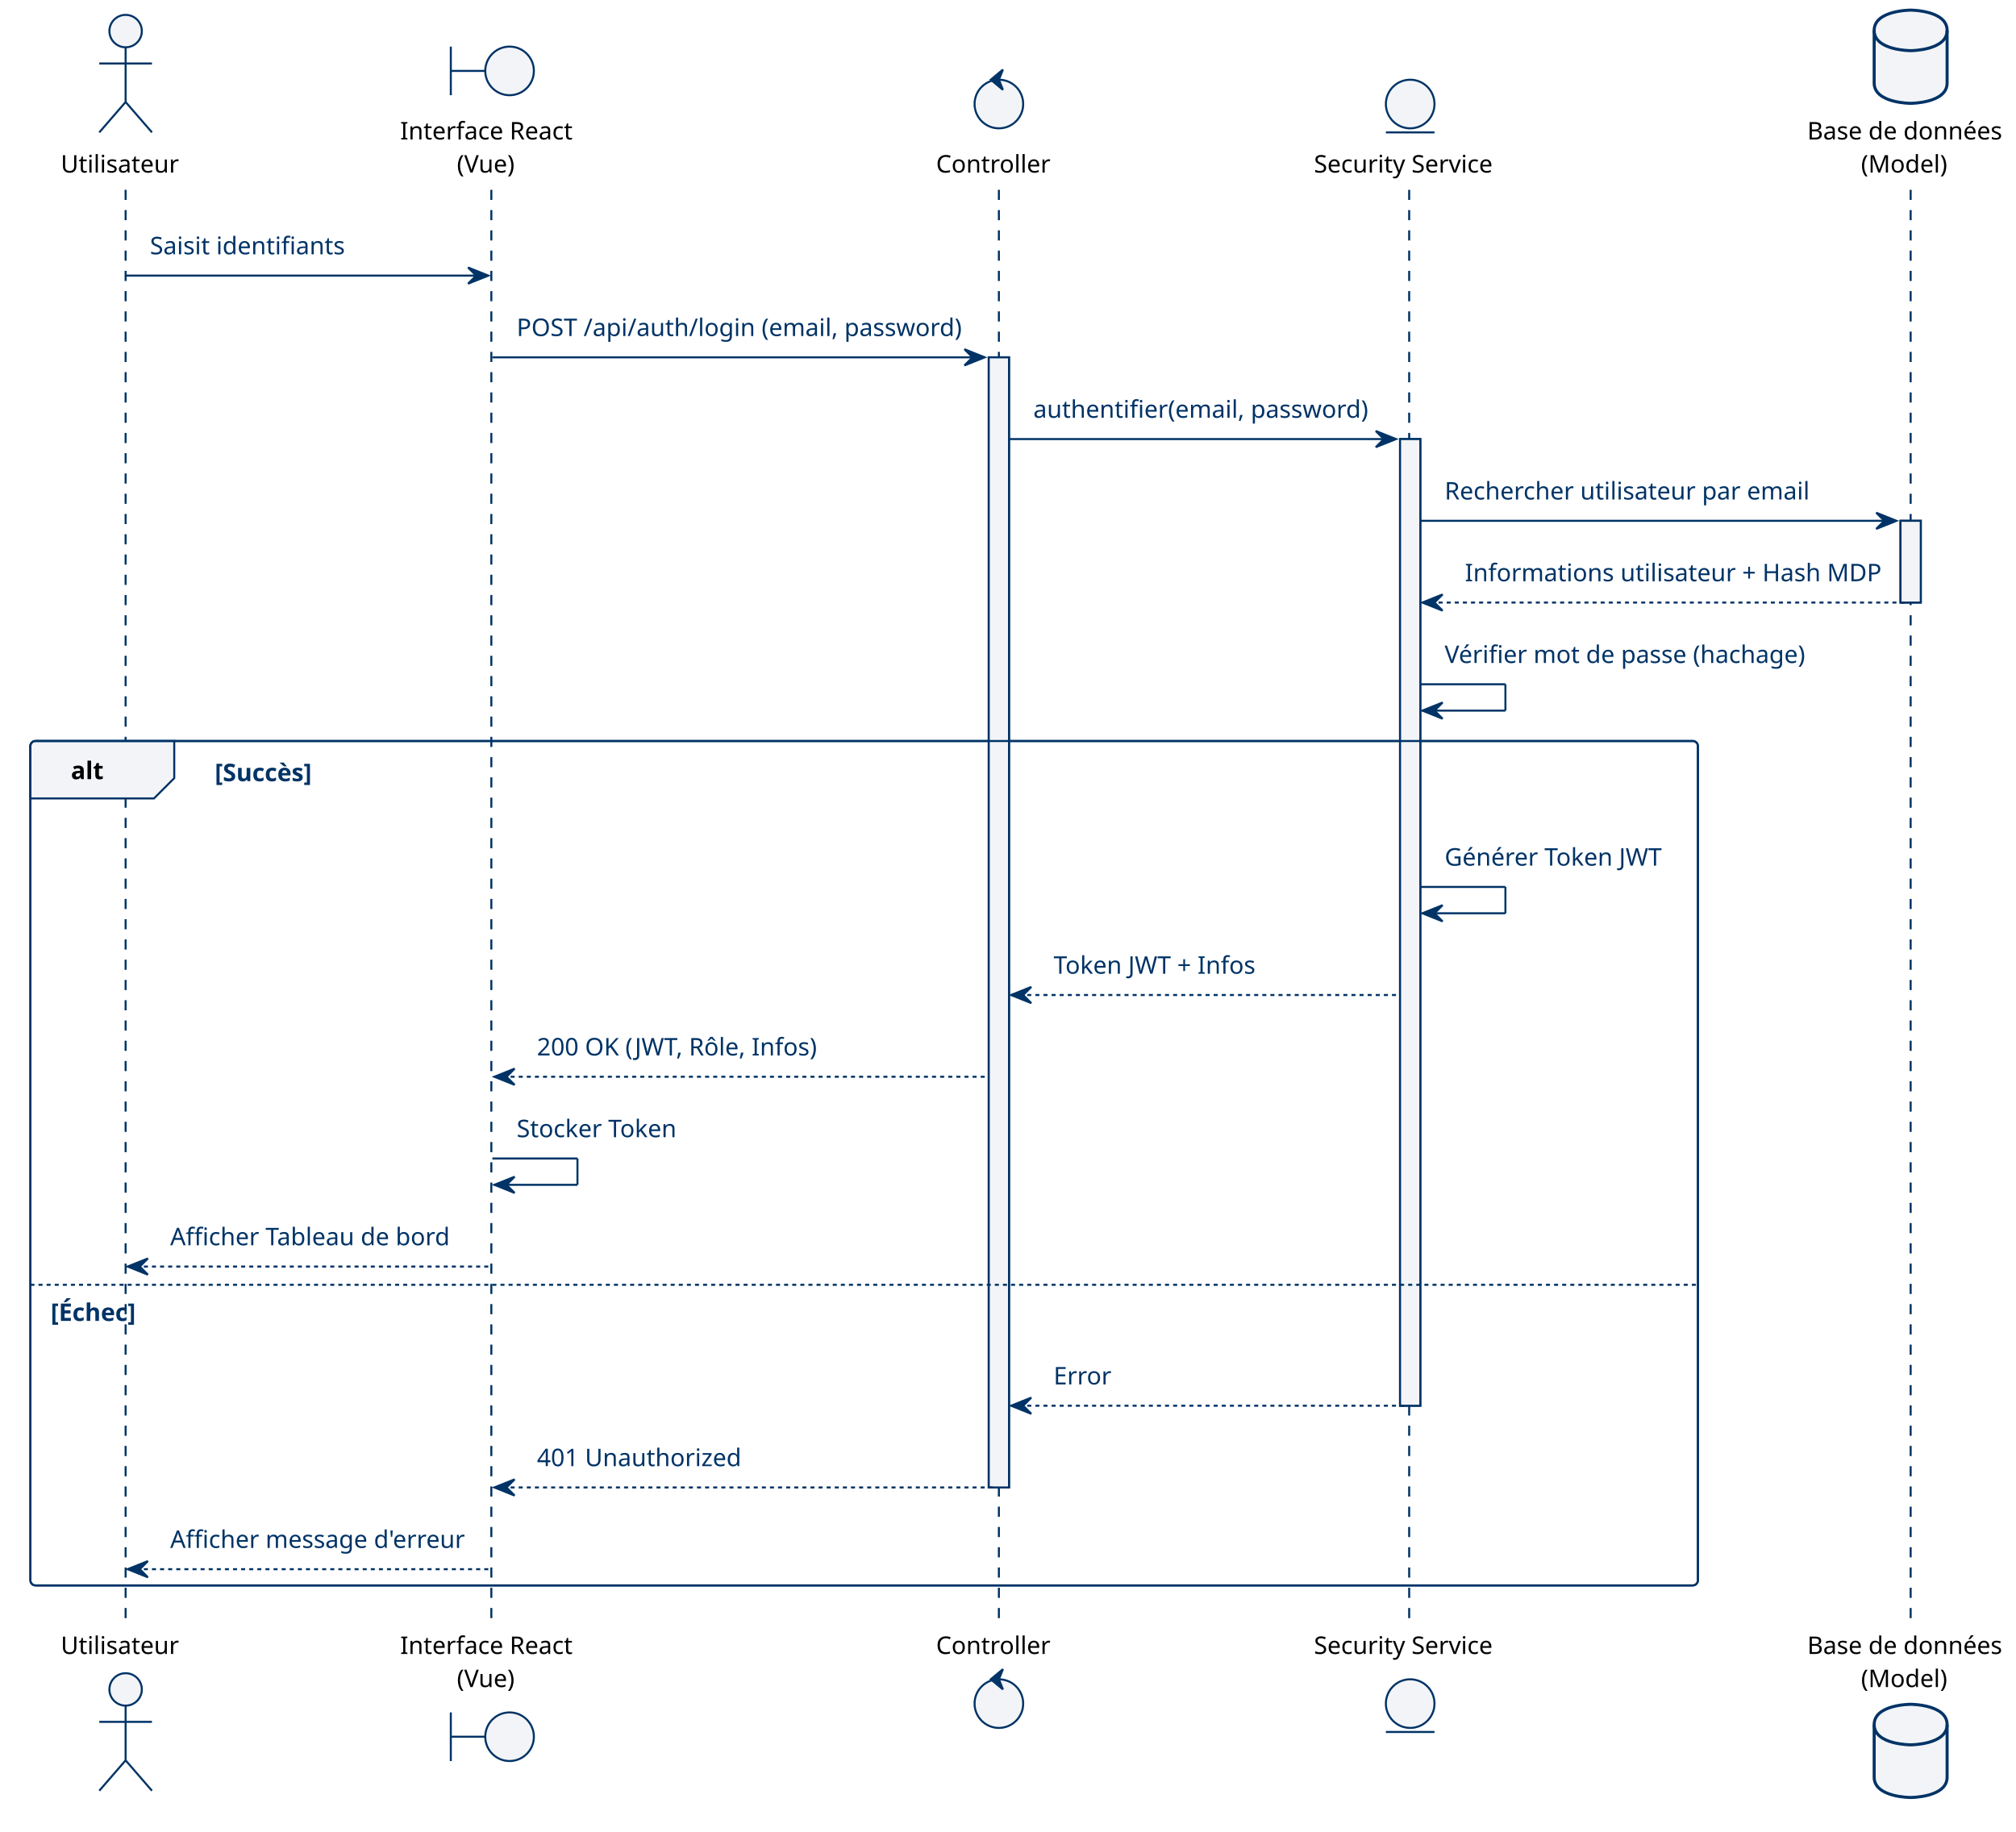
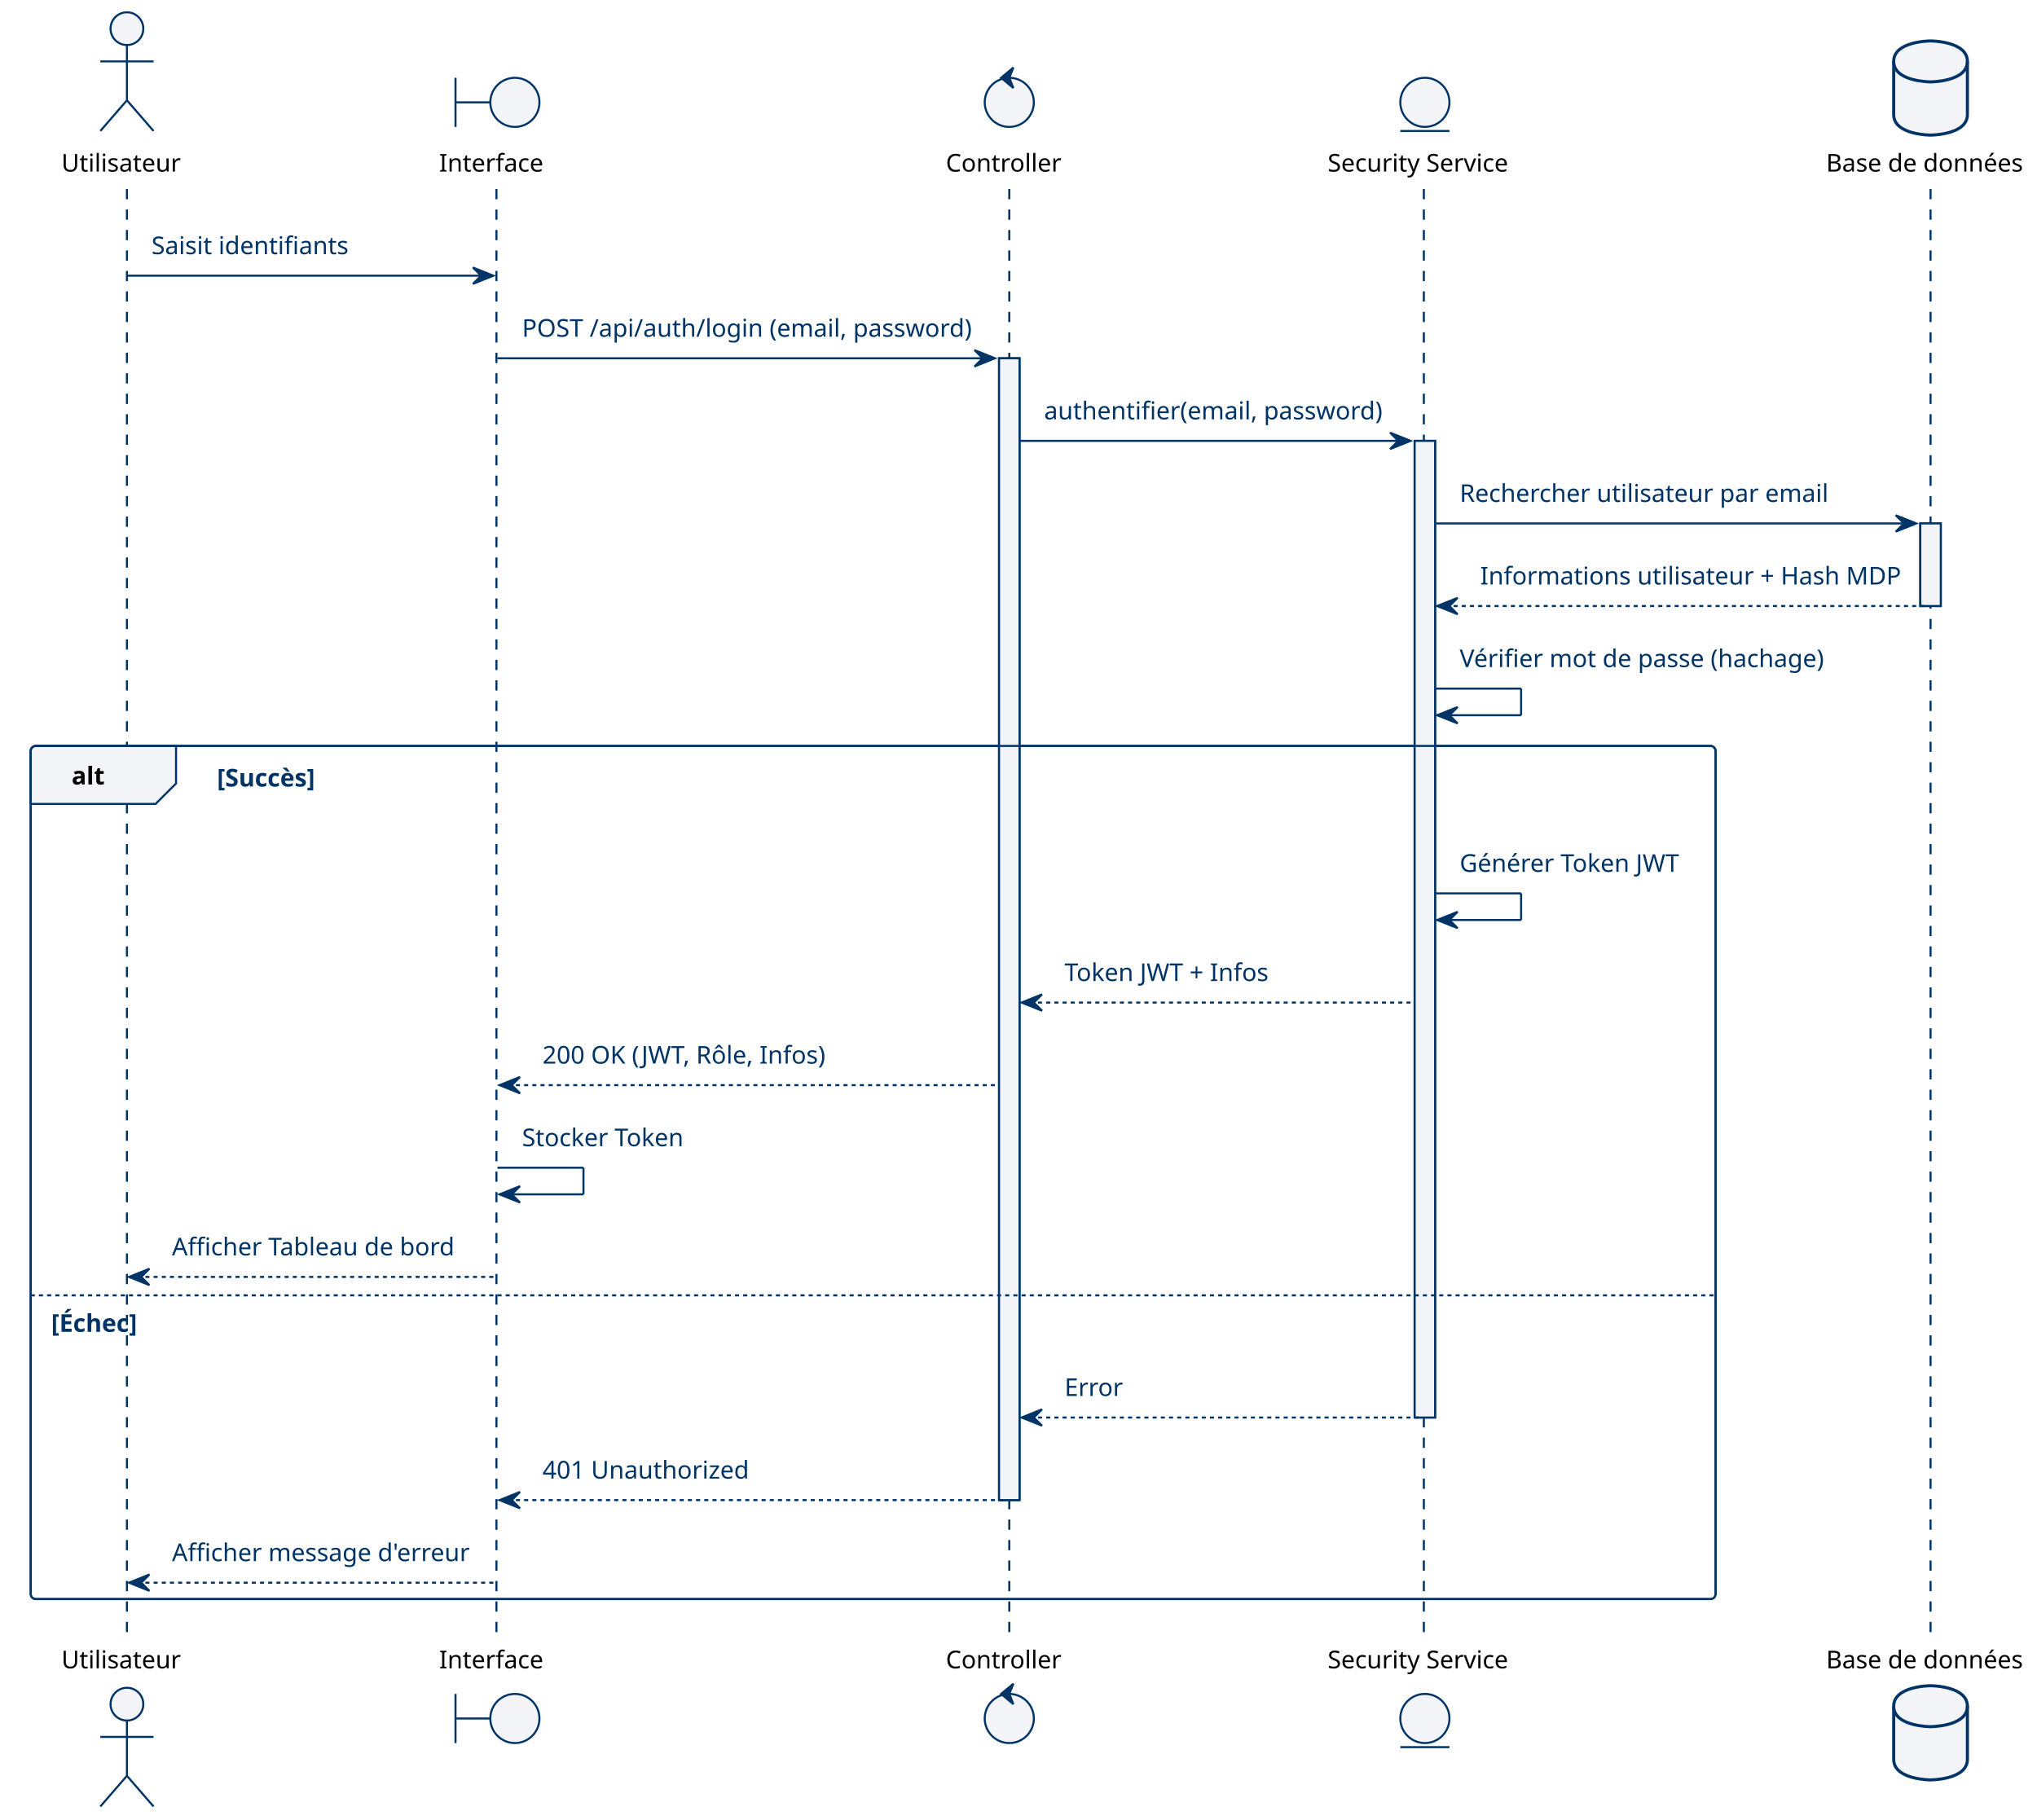
- <svg xmlns="http://www.w3.org/2000/svg" contentStyleType="text/css" height="904px" preserveAspectRatio="none" style="width:995px;height:904px;background:#FFFFFF;" version="1.1" viewBox="0 0 995 904" width="995px" zoomAndPan="magnify">
+ <svg xmlns="http://www.w3.org/2000/svg" contentStyleType="text/css" height="889px" preserveAspectRatio="none" style="width:995px;height:889px;background:#FFFFFF;" version="1.1" viewBox="0 0 995 889" width="995px" zoomAndPan="magnify">
  <defs />
  <g>
-     <rect fill="#F2F4F7" height="557.818" style="stroke:#003366;stroke-width:1.0;" width="10" x="488" y="176.376" />
-     <rect fill="#F2F4F7" height="477.129" style="stroke:#003366;stroke-width:1.0;" width="10" x="691" y="216.721" />
-     <rect fill="#F2F4F7" height="40.344" style="stroke:#003366;stroke-width:1.0;" width="10" x="938" y="257.065" />
-     <rect fill="none" height="416.785" rx="2.5" ry="2.5" style="stroke:#003366;stroke-width:1.0;" width="823" x="15" y="365.753" />
-     <line style="stroke:#003366;stroke-width:1.0;stroke-dasharray:5.0,5.0;" x1="62" x2="62" y1="93.688" y2="799.538" />
-     <line style="stroke:#003366;stroke-width:1.0;stroke-dasharray:5.0,5.0;" x1="242.5" x2="242.5" y1="93.688" y2="799.538" />
-     <line style="stroke:#003366;stroke-width:1.0;stroke-dasharray:5.0,5.0;" x1="493" x2="493" y1="93.688" y2="799.538" />
-     <line style="stroke:#003366;stroke-width:1.0;stroke-dasharray:5.0,5.0;" x1="695.5" x2="695.5" y1="93.688" y2="799.538" />
-     <line style="stroke:#003366;stroke-width:1.0;stroke-dasharray:5.0,5.0;" x1="943" x2="943" y1="93.688" y2="799.538" />
-     <text fill="#000000" font-family="sans-serif" font-size="12" lengthAdjust="spacing" textLength="58" x="30" y="85.172">Utilisateur</text>
-     <ellipse cx="62" cy="15.344" fill="#F2F4F7" rx="8" ry="8" style="stroke:#003366;stroke-width:1.0;" />
-     <path d="M62,23.344 L62,50.344 M49,31.344 L75,31.344 M62,50.344 L49,65.344 M62,50.344 L75,65.344 " fill="none" style="stroke:#003366;stroke-width:1.0;" />
-     <text fill="#000000" font-family="sans-serif" font-size="12" lengthAdjust="spacing" textLength="58" x="30" y="816.366">Utilisateur</text>
-     <ellipse cx="62" cy="833.882" fill="#F2F4F7" rx="8" ry="8" style="stroke:#003366;stroke-width:1.0;" />
-     <path d="M62,841.882 L62,868.882 M49,849.882 L75,849.882 M62,868.882 L49,883.882 M62,868.882 L75,883.882 " fill="none" style="stroke:#003366;stroke-width:1.0;" />
-     <text fill="#000000" font-family="sans-serif" font-size="12" lengthAdjust="spacing" textLength="85" x="197.5" y="68.828">Interface React</text>
-     <text fill="#000000" font-family="sans-serif" font-size="12" lengthAdjust="spacing" textLength="29" x="225.5" y="85.172">(Vue)</text>
-     <path d="M222.5,23 L222.5,47 M222.5,35 L239.5,35 " fill="none" style="stroke:#003366;stroke-width:1.0;" />
-     <ellipse cx="251.5" cy="35" fill="#F2F4F7" rx="12" ry="12" style="stroke:#003366;stroke-width:1.0;" />
-     <text fill="#000000" font-family="sans-serif" font-size="12" lengthAdjust="spacing" textLength="85" x="197.5" y="816.366">Interface React</text>
-     <text fill="#000000" font-family="sans-serif" font-size="12" lengthAdjust="spacing" textLength="29" x="225.5" y="832.71">(Vue)</text>
-     <path d="M222.5,845.226 L222.5,869.226 M222.5,857.226 L239.5,857.226 " fill="none" style="stroke:#003366;stroke-width:1.0;" />
-     <ellipse cx="251.5" cy="857.226" fill="#F2F4F7" rx="12" ry="12" style="stroke:#003366;stroke-width:1.0;" />
-     <text fill="#000000" font-family="sans-serif" font-size="12" lengthAdjust="spacing" textLength="56" x="462" y="85.172">Controller</text>
-     <ellipse cx="493" cy="51.344" fill="#F2F4F7" rx="12" ry="12" style="stroke:#003366;stroke-width:1.0;" />
-     <polygon fill="#003366" points="489,39.344,495,34.344,493,39.344,495,44.344,489,39.344" style="stroke:#003366;stroke-width:1.0;" />
-     <text fill="#000000" font-family="sans-serif" font-size="12" lengthAdjust="spacing" textLength="56" x="462" y="816.366">Controller</text>
-     <ellipse cx="493" cy="840.882" fill="#F2F4F7" rx="12" ry="12" style="stroke:#003366;stroke-width:1.0;" />
-     <polygon fill="#003366" points="489,828.882,495,823.882,493,828.882,495,833.882,489,828.882" style="stroke:#003366;stroke-width:1.0;" />
-     <text fill="#000000" font-family="sans-serif" font-size="12" lengthAdjust="spacing" textLength="89" x="648.5" y="85.172">Security Service</text>
-     <ellipse cx="696" cy="51.344" fill="#F2F4F7" rx="12" ry="12" style="stroke:#003366;stroke-width:1.0;" />
-     <line style="stroke:#003366;stroke-width:1.0;" x1="684" x2="708" y1="65.344" y2="65.344" />
-     <text fill="#000000" font-family="sans-serif" font-size="12" lengthAdjust="spacing" textLength="89" x="648.5" y="816.366">Security Service</text>
-     <ellipse cx="696" cy="840.882" fill="#F2F4F7" rx="12" ry="12" style="stroke:#003366;stroke-width:1.0;" />
-     <line style="stroke:#003366;stroke-width:1.0;" x1="684" x2="708" y1="854.882" y2="854.882" />
-     <text fill="#000000" font-family="sans-serif" font-size="12" lengthAdjust="spacing" textLength="96" x="892" y="68.828">Base de données</text>
-     <text fill="#000000" font-family="sans-serif" font-size="12" lengthAdjust="spacing" textLength="43" x="918.5" y="85.172">(Model)</text>
-     <path d="M925,15 C925,5 943,5 943,5 C943,5 961,5 961,15 L961,41 C961,51 943,51 943,51 C943,51 925,51 925,41 L925,15 " fill="#F2F4F7" style="stroke:#003366;stroke-width:1.5;" />
-     <path d="M925,15 C925,25 943,25 943,25 C943,25 961,25 961,15 " fill="none" style="stroke:#003366;stroke-width:1.5;" />
-     <text fill="#000000" font-family="sans-serif" font-size="12" lengthAdjust="spacing" textLength="96" x="892" y="816.366">Base de données</text>
-     <text fill="#000000" font-family="sans-serif" font-size="12" lengthAdjust="spacing" textLength="43" x="918.5" y="832.71">(Model)</text>
-     <path d="M925,851.226 C925,841.226 943,841.226 943,841.226 C943,841.226 961,841.226 961,851.226 L961,877.226 C961,887.226 943,887.226 943,887.226 C943,887.226 925,887.226 925,877.226 L925,851.226 " fill="#F2F4F7" style="stroke:#003366;stroke-width:1.5;" />
-     <path d="M925,851.226 C925,861.226 943,861.226 943,861.226 C943,861.226 961,861.226 961,851.226 " fill="none" style="stroke:#003366;stroke-width:1.5;" />
-     <rect fill="#F2F4F7" height="557.818" style="stroke:#003366;stroke-width:1.0;" width="10" x="488" y="176.376" />
-     <rect fill="#F2F4F7" height="477.129" style="stroke:#003366;stroke-width:1.0;" width="10" x="691" y="216.721" />
-     <rect fill="#F2F4F7" height="40.344" style="stroke:#003366;stroke-width:1.0;" width="10" x="938" y="257.065" />
-     <polygon fill="#003366" points="231,132.032,241,136.032,231,140.032,235,136.032" style="stroke:#003366;stroke-width:1.0;" />
-     <line style="stroke:#003366;stroke-width:1.0;" x1="62" x2="237" y1="136.032" y2="136.032" />
-     <text fill="#003366" font-family="sans-serif" font-size="12" lengthAdjust="spacing" textLength="95" x="74" y="125.516">Saisit identifiants</text>
-     <polygon fill="#003366" points="476,172.376,486,176.376,476,180.376,480,176.376" style="stroke:#003366;stroke-width:1.0;" />
-     <line style="stroke:#003366;stroke-width:1.0;" x1="243" x2="482" y1="176.376" y2="176.376" />
-     <text fill="#003366" font-family="sans-serif" font-size="12" lengthAdjust="spacing" textLength="216" x="255" y="165.86">POST /api/auth/login (email, password)</text>
-     <polygon fill="#003366" points="679,212.721,689,216.721,679,220.721,683,216.721" style="stroke:#003366;stroke-width:1.0;" />
-     <line style="stroke:#003366;stroke-width:1.0;" x1="498" x2="685" y1="216.721" y2="216.721" />
-     <text fill="#003366" font-family="sans-serif" font-size="12" lengthAdjust="spacing" textLength="164" x="510" y="206.204">authentifier(email, password)</text>
-     <polygon fill="#003366" points="926,253.065,936,257.065,926,261.065,930,257.065" style="stroke:#003366;stroke-width:1.0;" />
-     <line style="stroke:#003366;stroke-width:1.0;" x1="701" x2="932" y1="257.065" y2="257.065" />
-     <text fill="#003366" font-family="sans-serif" font-size="12" lengthAdjust="spacing" textLength="179" x="713" y="246.549">Rechercher utilisateur par email</text>
-     <polygon fill="#003366" points="712,293.409,702,297.409,712,301.409,708,297.409" style="stroke:#003366;stroke-width:1.0;" />
-     <line style="stroke:#003366;stroke-width:1.0;stroke-dasharray:2.0,2.0;" x1="706" x2="942" y1="297.409" y2="297.409" />
-     <text fill="#003366" font-family="sans-serif" font-size="12" lengthAdjust="spacing" textLength="203" x="723" y="286.893">Informations utilisateur + Hash MDP</text>
-     <line style="stroke:#003366;stroke-width:1.0;" x1="701" x2="743" y1="337.753" y2="337.753" />
-     <line style="stroke:#003366;stroke-width:1.0;" x1="743" x2="743" y1="337.753" y2="350.753" />
-     <line style="stroke:#003366;stroke-width:1.0;" x1="702" x2="743" y1="350.753" y2="350.753" />
-     <polygon fill="#003366" points="712,346.753,702,350.753,712,354.753,708,350.753" style="stroke:#003366;stroke-width:1.0;" />
-     <text fill="#003366" font-family="sans-serif" font-size="12" lengthAdjust="spacing" textLength="178" x="713" y="327.237">Vérifier mot de passe (hachage)</text>
-     <path d="M17.5,365.753 L86,365.753 L86,384.097 L76,394.097 L15,394.097 L15,368.253 A2.5,2.5 0 0 1 17.5,365.753 " fill="#F2F4F7" style="stroke:#003366;stroke-width:1.0;" />
-     <rect fill="none" height="416.785" rx="2.5" ry="2.5" style="stroke:#003366;stroke-width:1.0;" width="823" x="15" y="365.753" />
-     <text fill="#000000" font-family="sans-serif" font-size="12" font-weight="bold" lengthAdjust="spacing" textLength="16" x="35" y="384.581">alt</text>
-     <text fill="#003366" font-family="sans-serif" font-size="12" font-weight="bold" lengthAdjust="spacing" textLength="48" x="106" y="385.581">[Succès]</text>
-     <line style="stroke:#003366;stroke-width:1.0;" x1="701" x2="743" y1="437.785" y2="437.785" />
-     <line style="stroke:#003366;stroke-width:1.0;" x1="743" x2="743" y1="437.785" y2="450.785" />
-     <line style="stroke:#003366;stroke-width:1.0;" x1="702" x2="743" y1="450.785" y2="450.785" />
-     <polygon fill="#003366" points="712,446.785,702,450.785,712,454.785,708,450.785" style="stroke:#003366;stroke-width:1.0;" />
-     <text fill="#003366" font-family="sans-serif" font-size="12" lengthAdjust="spacing" textLength="108" x="713" y="427.269">Générer Token JWT</text>
-     <polygon fill="#003366" points="509,487.129,499,491.129,509,495.129,505,491.129" style="stroke:#003366;stroke-width:1.0;" />
-     <line style="stroke:#003366;stroke-width:1.0;stroke-dasharray:2.0,2.0;" x1="503" x2="690" y1="491.129" y2="491.129" />
-     <text fill="#003366" font-family="sans-serif" font-size="12" lengthAdjust="spacing" textLength="99" x="520" y="480.613">Token JWT + Infos</text>
-     <polygon fill="#003366" points="254,527.473,244,531.473,254,535.473,250,531.473" style="stroke:#003366;stroke-width:1.0;" />
-     <line style="stroke:#003366;stroke-width:1.0;stroke-dasharray:2.0,2.0;" x1="248" x2="487" y1="531.473" y2="531.473" />
-     <text fill="#003366" font-family="sans-serif" font-size="12" lengthAdjust="spacing" textLength="136" x="265" y="520.957">200 OK (JWT, Rôle, Infos)</text>
-     <line style="stroke:#003366;stroke-width:1.0;" x1="243" x2="285" y1="571.818" y2="571.818" />
-     <line style="stroke:#003366;stroke-width:1.0;" x1="285" x2="285" y1="571.818" y2="584.818" />
-     <line style="stroke:#003366;stroke-width:1.0;" x1="244" x2="285" y1="584.818" y2="584.818" />
-     <polygon fill="#003366" points="254,580.818,244,584.818,254,588.818,250,584.818" style="stroke:#003366;stroke-width:1.0;" />
-     <text fill="#003366" font-family="sans-serif" font-size="12" lengthAdjust="spacing" textLength="79" x="255" y="561.302">Stocker Token</text>
-     <polygon fill="#003366" points="73,621.162,63,625.162,73,629.162,69,625.162" style="stroke:#003366;stroke-width:1.0;" />
-     <line style="stroke:#003366;stroke-width:1.0;stroke-dasharray:2.0,2.0;" x1="67" x2="242" y1="625.162" y2="625.162" />
-     <text fill="#003366" font-family="sans-serif" font-size="12" lengthAdjust="spacing" textLength="138" x="84" y="614.646">Afficher Tableau de bord</text>
-     <line style="stroke:#003366;stroke-width:1.0;stroke-dasharray:2.0,2.0;" x1="15" x2="838" y1="634.162" y2="634.162" />
-     <text fill="#003366" font-family="sans-serif" font-size="12" font-weight="bold" lengthAdjust="spacing" textLength="42" x="25" y="651.99">[Échec]</text>
-     <polygon fill="#003366" points="509,689.85,499,693.85,509,697.85,505,693.85" style="stroke:#003366;stroke-width:1.0;" />
-     <line style="stroke:#003366;stroke-width:1.0;stroke-dasharray:2.0,2.0;" x1="503" x2="695" y1="693.85" y2="693.85" />
-     <text fill="#003366" font-family="sans-serif" font-size="12" lengthAdjust="spacing" textLength="29" x="520" y="683.334">Error</text>
-     <polygon fill="#003366" points="254,730.194,244,734.194,254,738.194,250,734.194" style="stroke:#003366;stroke-width:1.0;" />
-     <line style="stroke:#003366;stroke-width:1.0;stroke-dasharray:2.0,2.0;" x1="248" x2="492" y1="734.194" y2="734.194" />
-     <text fill="#003366" font-family="sans-serif" font-size="12" lengthAdjust="spacing" textLength="100" x="265" y="723.678">401 Unauthorized</text>
-     <polygon fill="#003366" points="73,770.538,63,774.538,73,778.538,69,774.538" style="stroke:#003366;stroke-width:1.0;" />
-     <line style="stroke:#003366;stroke-width:1.0;stroke-dasharray:2.0,2.0;" x1="67" x2="242" y1="774.538" y2="774.538" />
-     <text fill="#003366" font-family="sans-serif" font-size="12" lengthAdjust="spacing" textLength="147" x="84" y="764.022">Afficher message d'erreur</text>
+     <rect fill="#F2F4F7" height="557.818" style="stroke:#003366;stroke-width:1.0;" width="10" x="488" y="175.032" />
+     <rect fill="#F2F4F7" height="477.129" style="stroke:#003366;stroke-width:1.0;" width="10" x="691" y="215.376" />
+     <rect fill="#F2F4F7" height="40.344" style="stroke:#003366;stroke-width:1.0;" width="10" x="938" y="255.721" />
+     <rect fill="none" height="416.785" rx="2.5" ry="2.5" style="stroke:#003366;stroke-width:1.0;" width="823" x="15" y="364.409" />
+     <line style="stroke:#003366;stroke-width:1.0;stroke-dasharray:5.0,5.0;" x1="62" x2="62" y1="92.344" y2="798.194" />
+     <line style="stroke:#003366;stroke-width:1.0;stroke-dasharray:5.0,5.0;" x1="242.5" x2="242.5" y1="92.344" y2="798.194" />
+     <line style="stroke:#003366;stroke-width:1.0;stroke-dasharray:5.0,5.0;" x1="493" x2="493" y1="92.344" y2="798.194" />
+     <line style="stroke:#003366;stroke-width:1.0;stroke-dasharray:5.0,5.0;" x1="695.5" x2="695.5" y1="92.344" y2="798.194" />
+     <line style="stroke:#003366;stroke-width:1.0;stroke-dasharray:5.0,5.0;" x1="943" x2="943" y1="92.344" y2="798.194" />
+     <text fill="#000000" font-family="sans-serif" font-size="12" lengthAdjust="spacing" textLength="58" x="30" y="83.828">Utilisateur</text>
+     <ellipse cx="62" cy="14" fill="#F2F4F7" rx="8" ry="8" style="stroke:#003366;stroke-width:1.0;" />
+     <path d="M62,22 L62,49 M49,30 L75,30 M62,49 L49,64 M62,49 L75,64 " fill="none" style="stroke:#003366;stroke-width:1.0;" />
+     <text fill="#000000" font-family="sans-serif" font-size="12" lengthAdjust="spacing" textLength="58" x="30" y="815.022">Utilisateur</text>
+     <ellipse cx="62" cy="832.538" fill="#F2F4F7" rx="8" ry="8" style="stroke:#003366;stroke-width:1.0;" />
+     <path d="M62,840.538 L62,867.538 M49,848.538 L75,848.538 M62,867.538 L49,882.538 M62,867.538 L75,882.538 " fill="none" style="stroke:#003366;stroke-width:1.0;" />
+     <text fill="#000000" font-family="sans-serif" font-size="12" lengthAdjust="spacing" textLength="51" x="214.5" y="83.828">Interface</text>
+     <path d="M222.5,38 L222.5,62 M222.5,50 L239.5,50 " fill="none" style="stroke:#003366;stroke-width:1.0;" />
+     <ellipse cx="251.5" cy="50" fill="#F2F4F7" rx="12" ry="12" style="stroke:#003366;stroke-width:1.0;" />
+     <text fill="#000000" font-family="sans-serif" font-size="12" lengthAdjust="spacing" textLength="51" x="214.5" y="815.022">Interface</text>
+     <path d="M222.5,827.538 L222.5,851.538 M222.5,839.538 L239.5,839.538 " fill="none" style="stroke:#003366;stroke-width:1.0;" />
+     <ellipse cx="251.5" cy="839.538" fill="#F2F4F7" rx="12" ry="12" style="stroke:#003366;stroke-width:1.0;" />
+     <text fill="#000000" font-family="sans-serif" font-size="12" lengthAdjust="spacing" textLength="56" x="462" y="83.828">Controller</text>
+     <ellipse cx="493" cy="50" fill="#F2F4F7" rx="12" ry="12" style="stroke:#003366;stroke-width:1.0;" />
+     <polygon fill="#003366" points="489,38,495,33,493,38,495,43,489,38" style="stroke:#003366;stroke-width:1.0;" />
+     <text fill="#000000" font-family="sans-serif" font-size="12" lengthAdjust="spacing" textLength="56" x="462" y="815.022">Controller</text>
+     <ellipse cx="493" cy="839.538" fill="#F2F4F7" rx="12" ry="12" style="stroke:#003366;stroke-width:1.0;" />
+     <polygon fill="#003366" points="489,827.538,495,822.538,493,827.538,495,832.538,489,827.538" style="stroke:#003366;stroke-width:1.0;" />
+     <text fill="#000000" font-family="sans-serif" font-size="12" lengthAdjust="spacing" textLength="89" x="648.5" y="83.828">Security Service</text>
+     <ellipse cx="696" cy="50" fill="#F2F4F7" rx="12" ry="12" style="stroke:#003366;stroke-width:1.0;" />
+     <line style="stroke:#003366;stroke-width:1.0;" x1="684" x2="708" y1="64" y2="64" />
+     <text fill="#000000" font-family="sans-serif" font-size="12" lengthAdjust="spacing" textLength="89" x="648.5" y="815.022">Security Service</text>
+     <ellipse cx="696" cy="839.538" fill="#F2F4F7" rx="12" ry="12" style="stroke:#003366;stroke-width:1.0;" />
+     <line style="stroke:#003366;stroke-width:1.0;" x1="684" x2="708" y1="853.538" y2="853.538" />
+     <text fill="#000000" font-family="sans-serif" font-size="12" lengthAdjust="spacing" textLength="96" x="892" y="83.828">Base de données</text>
+     <path d="M925,30 C925,20 943,20 943,20 C943,20 961,20 961,30 L961,56 C961,66 943,66 943,66 C943,66 925,66 925,56 L925,30 " fill="#F2F4F7" style="stroke:#003366;stroke-width:1.5;" />
+     <path d="M925,30 C925,40 943,40 943,40 C943,40 961,40 961,30 " fill="none" style="stroke:#003366;stroke-width:1.5;" />
+     <text fill="#000000" font-family="sans-serif" font-size="12" lengthAdjust="spacing" textLength="96" x="892" y="815.022">Base de données</text>
+     <path d="M925,833.538 C925,823.538 943,823.538 943,823.538 C943,823.538 961,823.538 961,833.538 L961,859.538 C961,869.538 943,869.538 943,869.538 C943,869.538 925,869.538 925,859.538 L925,833.538 " fill="#F2F4F7" style="stroke:#003366;stroke-width:1.5;" />
+     <path d="M925,833.538 C925,843.538 943,843.538 943,843.538 C943,843.538 961,843.538 961,833.538 " fill="none" style="stroke:#003366;stroke-width:1.5;" />
+     <rect fill="#F2F4F7" height="557.818" style="stroke:#003366;stroke-width:1.0;" width="10" x="488" y="175.032" />
+     <rect fill="#F2F4F7" height="477.129" style="stroke:#003366;stroke-width:1.0;" width="10" x="691" y="215.376" />
+     <rect fill="#F2F4F7" height="40.344" style="stroke:#003366;stroke-width:1.0;" width="10" x="938" y="255.721" />
+     <polygon fill="#003366" points="231,130.688,241,134.688,231,138.688,235,134.688" style="stroke:#003366;stroke-width:1.0;" />
+     <line style="stroke:#003366;stroke-width:1.0;" x1="62" x2="237" y1="134.688" y2="134.688" />
+     <text fill="#003366" font-family="sans-serif" font-size="12" lengthAdjust="spacing" textLength="95" x="74" y="124.172">Saisit identifiants</text>
+     <polygon fill="#003366" points="476,171.032,486,175.032,476,179.032,480,175.032" style="stroke:#003366;stroke-width:1.0;" />
+     <line style="stroke:#003366;stroke-width:1.0;" x1="243" x2="482" y1="175.032" y2="175.032" />
+     <text fill="#003366" font-family="sans-serif" font-size="12" lengthAdjust="spacing" textLength="216" x="255" y="164.516">POST /api/auth/login (email, password)</text>
+     <polygon fill="#003366" points="679,211.376,689,215.376,679,219.376,683,215.376" style="stroke:#003366;stroke-width:1.0;" />
+     <line style="stroke:#003366;stroke-width:1.0;" x1="498" x2="685" y1="215.376" y2="215.376" />
+     <text fill="#003366" font-family="sans-serif" font-size="12" lengthAdjust="spacing" textLength="164" x="510" y="204.86">authentifier(email, password)</text>
+     <polygon fill="#003366" points="926,251.721,936,255.721,926,259.721,930,255.721" style="stroke:#003366;stroke-width:1.0;" />
+     <line style="stroke:#003366;stroke-width:1.0;" x1="701" x2="932" y1="255.721" y2="255.721" />
+     <text fill="#003366" font-family="sans-serif" font-size="12" lengthAdjust="spacing" textLength="179" x="713" y="245.204">Rechercher utilisateur par email</text>
+     <polygon fill="#003366" points="712,292.065,702,296.065,712,300.065,708,296.065" style="stroke:#003366;stroke-width:1.0;" />
+     <line style="stroke:#003366;stroke-width:1.0;stroke-dasharray:2.0,2.0;" x1="706" x2="942" y1="296.065" y2="296.065" />
+     <text fill="#003366" font-family="sans-serif" font-size="12" lengthAdjust="spacing" textLength="203" x="723" y="285.549">Informations utilisateur + Hash MDP</text>
+     <line style="stroke:#003366;stroke-width:1.0;" x1="701" x2="743" y1="336.409" y2="336.409" />
+     <line style="stroke:#003366;stroke-width:1.0;" x1="743" x2="743" y1="336.409" y2="349.409" />
+     <line style="stroke:#003366;stroke-width:1.0;" x1="702" x2="743" y1="349.409" y2="349.409" />
+     <polygon fill="#003366" points="712,345.409,702,349.409,712,353.409,708,349.409" style="stroke:#003366;stroke-width:1.0;" />
+     <text fill="#003366" font-family="sans-serif" font-size="12" lengthAdjust="spacing" textLength="178" x="713" y="325.893">Vérifier mot de passe (hachage)</text>
+     <path d="M17.5,364.409 L86,364.409 L86,382.753 L76,392.753 L15,392.753 L15,366.909 A2.5,2.5 0 0 1 17.5,364.409 " fill="#F2F4F7" style="stroke:#003366;stroke-width:1.0;" />
+     <rect fill="none" height="416.785" rx="2.5" ry="2.5" style="stroke:#003366;stroke-width:1.0;" width="823" x="15" y="364.409" />
+     <text fill="#000000" font-family="sans-serif" font-size="12" font-weight="bold" lengthAdjust="spacing" textLength="16" x="35" y="383.237">alt</text>
+     <text fill="#003366" font-family="sans-serif" font-size="12" font-weight="bold" lengthAdjust="spacing" textLength="48" x="106" y="384.237">[Succès]</text>
+     <line style="stroke:#003366;stroke-width:1.0;" x1="701" x2="743" y1="436.441" y2="436.441" />
+     <line style="stroke:#003366;stroke-width:1.0;" x1="743" x2="743" y1="436.441" y2="449.441" />
+     <line style="stroke:#003366;stroke-width:1.0;" x1="702" x2="743" y1="449.441" y2="449.441" />
+     <polygon fill="#003366" points="712,445.441,702,449.441,712,453.441,708,449.441" style="stroke:#003366;stroke-width:1.0;" />
+     <text fill="#003366" font-family="sans-serif" font-size="12" lengthAdjust="spacing" textLength="108" x="713" y="425.925">Générer Token JWT</text>
+     <polygon fill="#003366" points="509,485.785,499,489.785,509,493.785,505,489.785" style="stroke:#003366;stroke-width:1.0;" />
+     <line style="stroke:#003366;stroke-width:1.0;stroke-dasharray:2.0,2.0;" x1="503" x2="690" y1="489.785" y2="489.785" />
+     <text fill="#003366" font-family="sans-serif" font-size="12" lengthAdjust="spacing" textLength="99" x="520" y="479.269">Token JWT + Infos</text>
+     <polygon fill="#003366" points="254,526.129,244,530.129,254,534.129,250,530.129" style="stroke:#003366;stroke-width:1.0;" />
+     <line style="stroke:#003366;stroke-width:1.0;stroke-dasharray:2.0,2.0;" x1="248" x2="487" y1="530.129" y2="530.129" />
+     <text fill="#003366" font-family="sans-serif" font-size="12" lengthAdjust="spacing" textLength="136" x="265" y="519.613">200 OK (JWT, Rôle, Infos)</text>
+     <line style="stroke:#003366;stroke-width:1.0;" x1="243" x2="285" y1="570.473" y2="570.473" />
+     <line style="stroke:#003366;stroke-width:1.0;" x1="285" x2="285" y1="570.473" y2="583.473" />
+     <line style="stroke:#003366;stroke-width:1.0;" x1="244" x2="285" y1="583.473" y2="583.473" />
+     <polygon fill="#003366" points="254,579.473,244,583.473,254,587.473,250,583.473" style="stroke:#003366;stroke-width:1.0;" />
+     <text fill="#003366" font-family="sans-serif" font-size="12" lengthAdjust="spacing" textLength="79" x="255" y="559.957">Stocker Token</text>
+     <polygon fill="#003366" points="73,619.818,63,623.818,73,627.818,69,623.818" style="stroke:#003366;stroke-width:1.0;" />
+     <line style="stroke:#003366;stroke-width:1.0;stroke-dasharray:2.0,2.0;" x1="67" x2="242" y1="623.818" y2="623.818" />
+     <text fill="#003366" font-family="sans-serif" font-size="12" lengthAdjust="spacing" textLength="138" x="84" y="613.302">Afficher Tableau de bord</text>
+     <line style="stroke:#003366;stroke-width:1.0;stroke-dasharray:2.0,2.0;" x1="15" x2="838" y1="632.818" y2="632.818" />
+     <text fill="#003366" font-family="sans-serif" font-size="12" font-weight="bold" lengthAdjust="spacing" textLength="42" x="25" y="650.646">[Échec]</text>
+     <polygon fill="#003366" points="509,688.506,499,692.506,509,696.506,505,692.506" style="stroke:#003366;stroke-width:1.0;" />
+     <line style="stroke:#003366;stroke-width:1.0;stroke-dasharray:2.0,2.0;" x1="503" x2="695" y1="692.506" y2="692.506" />
+     <text fill="#003366" font-family="sans-serif" font-size="12" lengthAdjust="spacing" textLength="29" x="520" y="681.99">Error</text>
+     <polygon fill="#003366" points="254,728.85,244,732.85,254,736.85,250,732.85" style="stroke:#003366;stroke-width:1.0;" />
+     <line style="stroke:#003366;stroke-width:1.0;stroke-dasharray:2.0,2.0;" x1="248" x2="492" y1="732.85" y2="732.85" />
+     <text fill="#003366" font-family="sans-serif" font-size="12" lengthAdjust="spacing" textLength="100" x="265" y="722.334">401 Unauthorized</text>
+     <polygon fill="#003366" points="73,769.194,63,773.194,73,777.194,69,773.194" style="stroke:#003366;stroke-width:1.0;" />
+     <line style="stroke:#003366;stroke-width:1.0;stroke-dasharray:2.0,2.0;" x1="67" x2="242" y1="773.194" y2="773.194" />
+     <text fill="#003366" font-family="sans-serif" font-size="12" lengthAdjust="spacing" textLength="147" x="84" y="762.678">Afficher message d'erreur</text>
  </g>
</svg>
